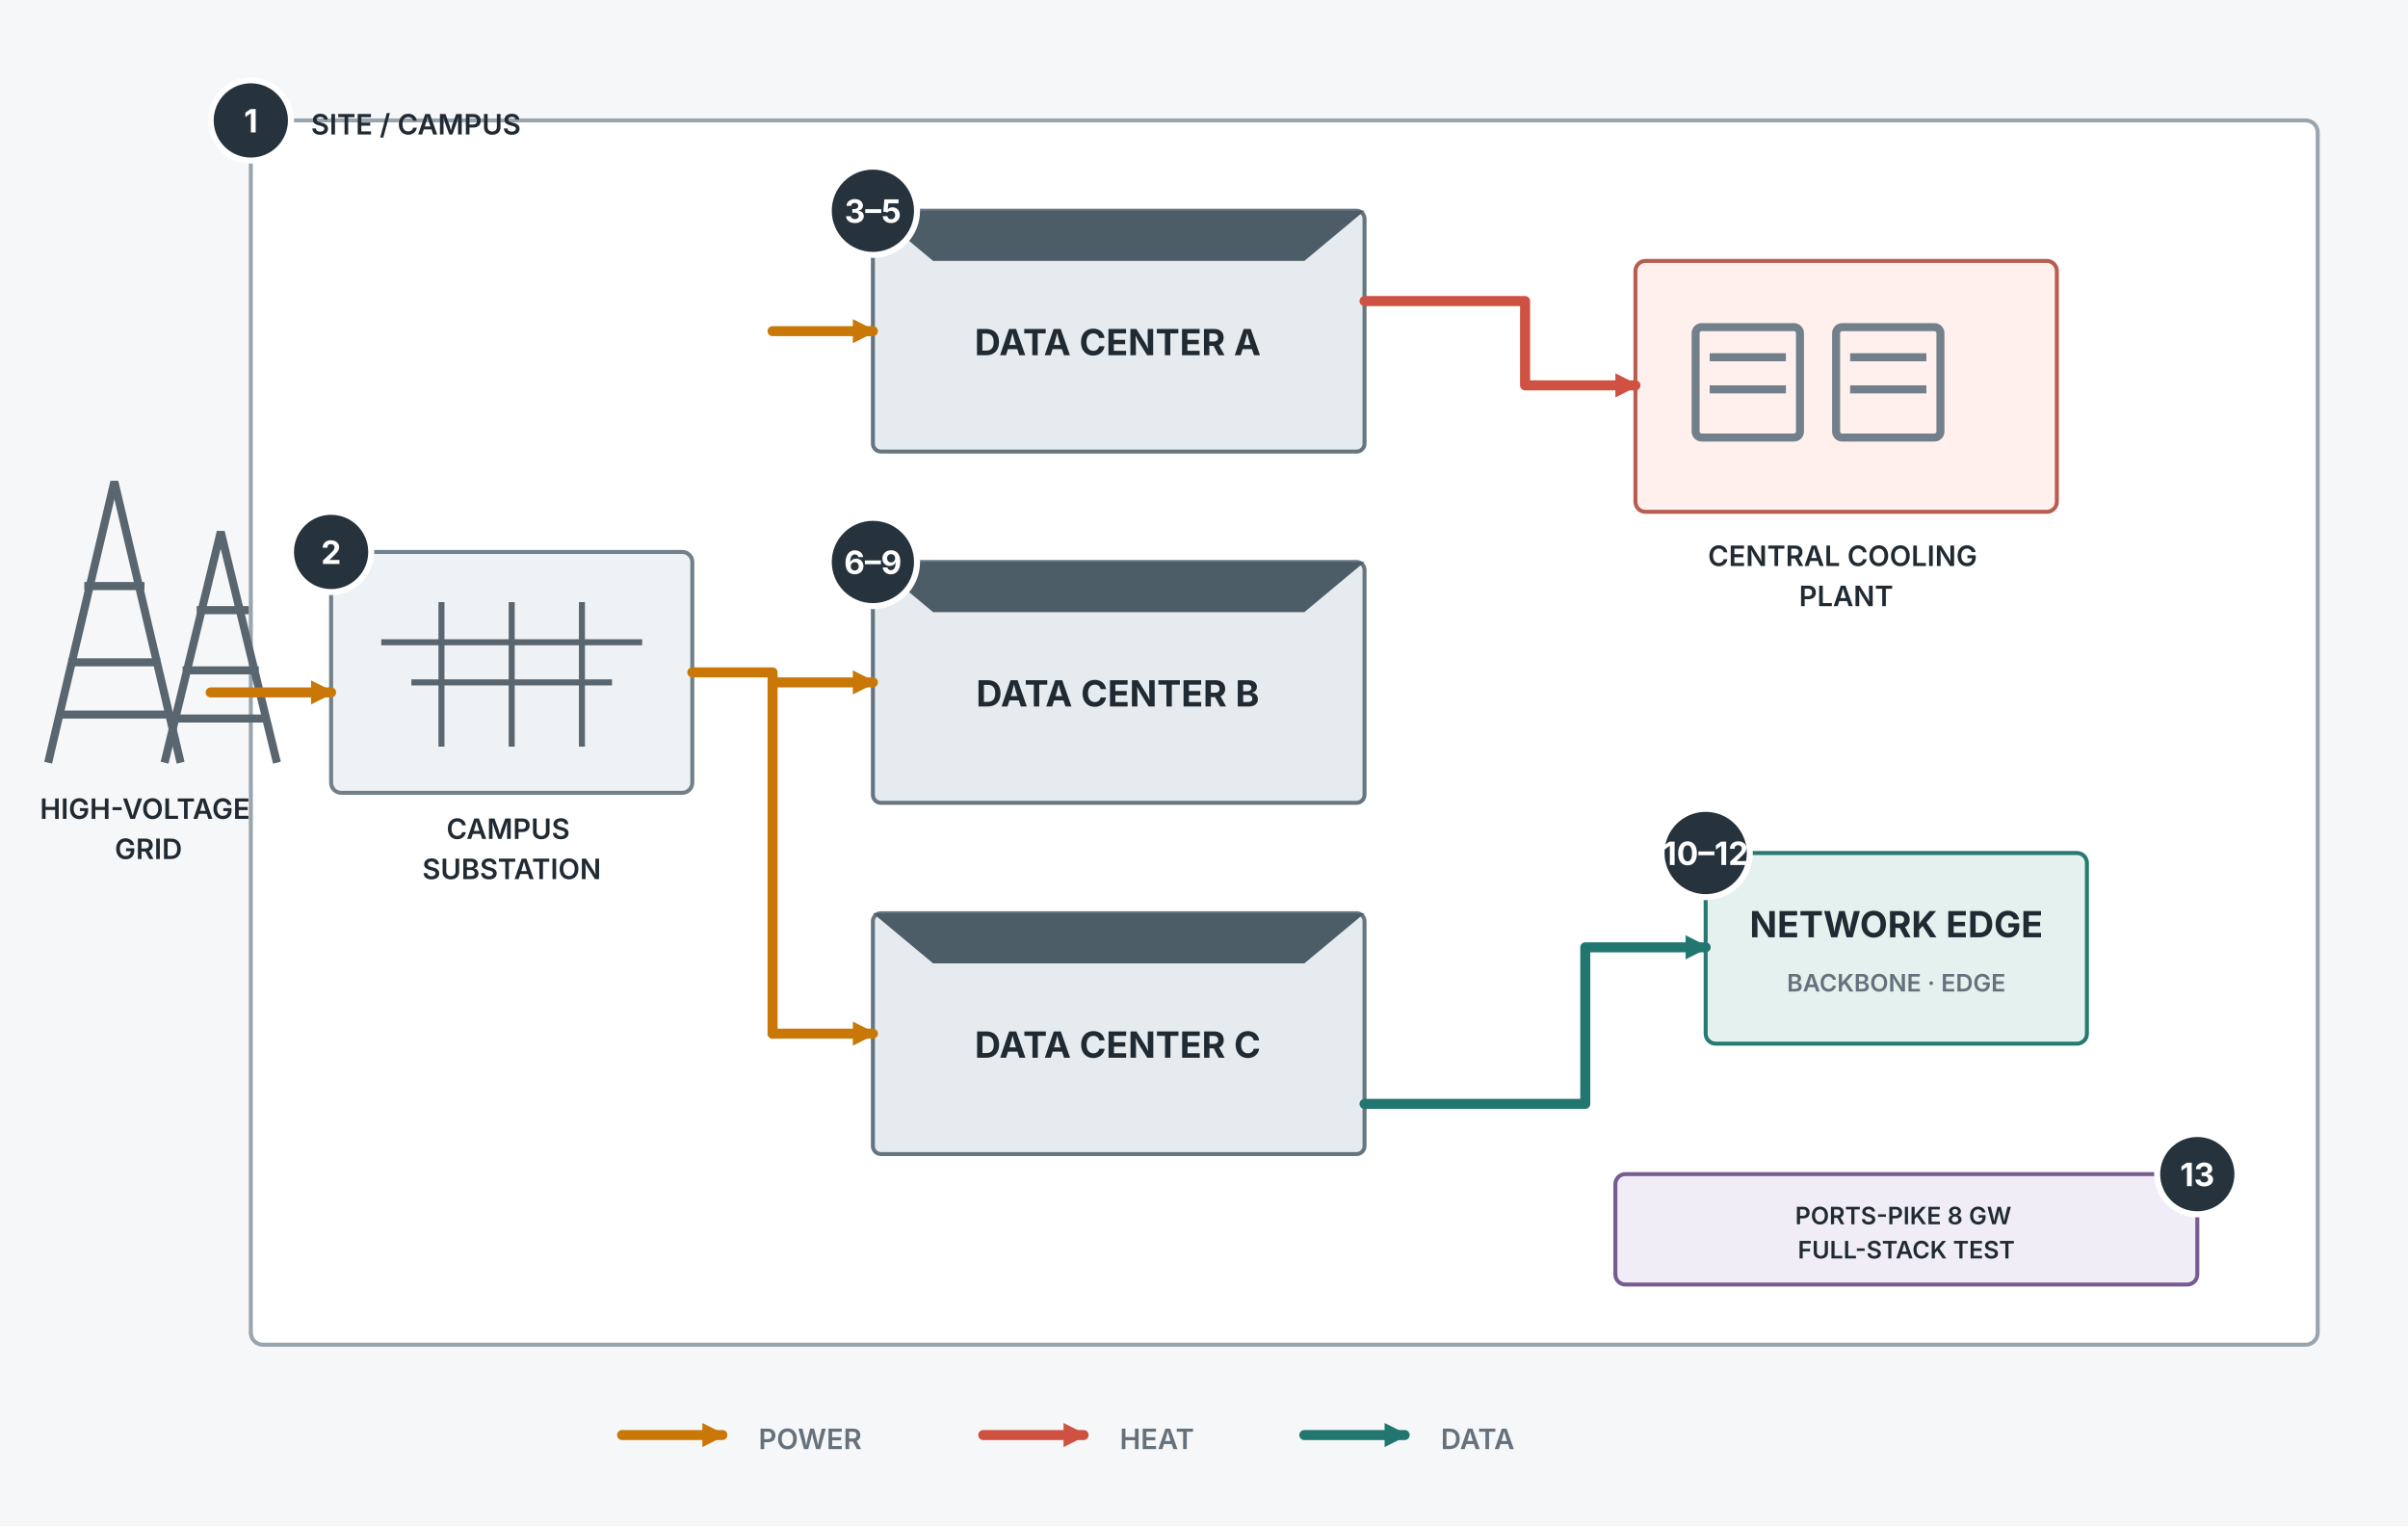
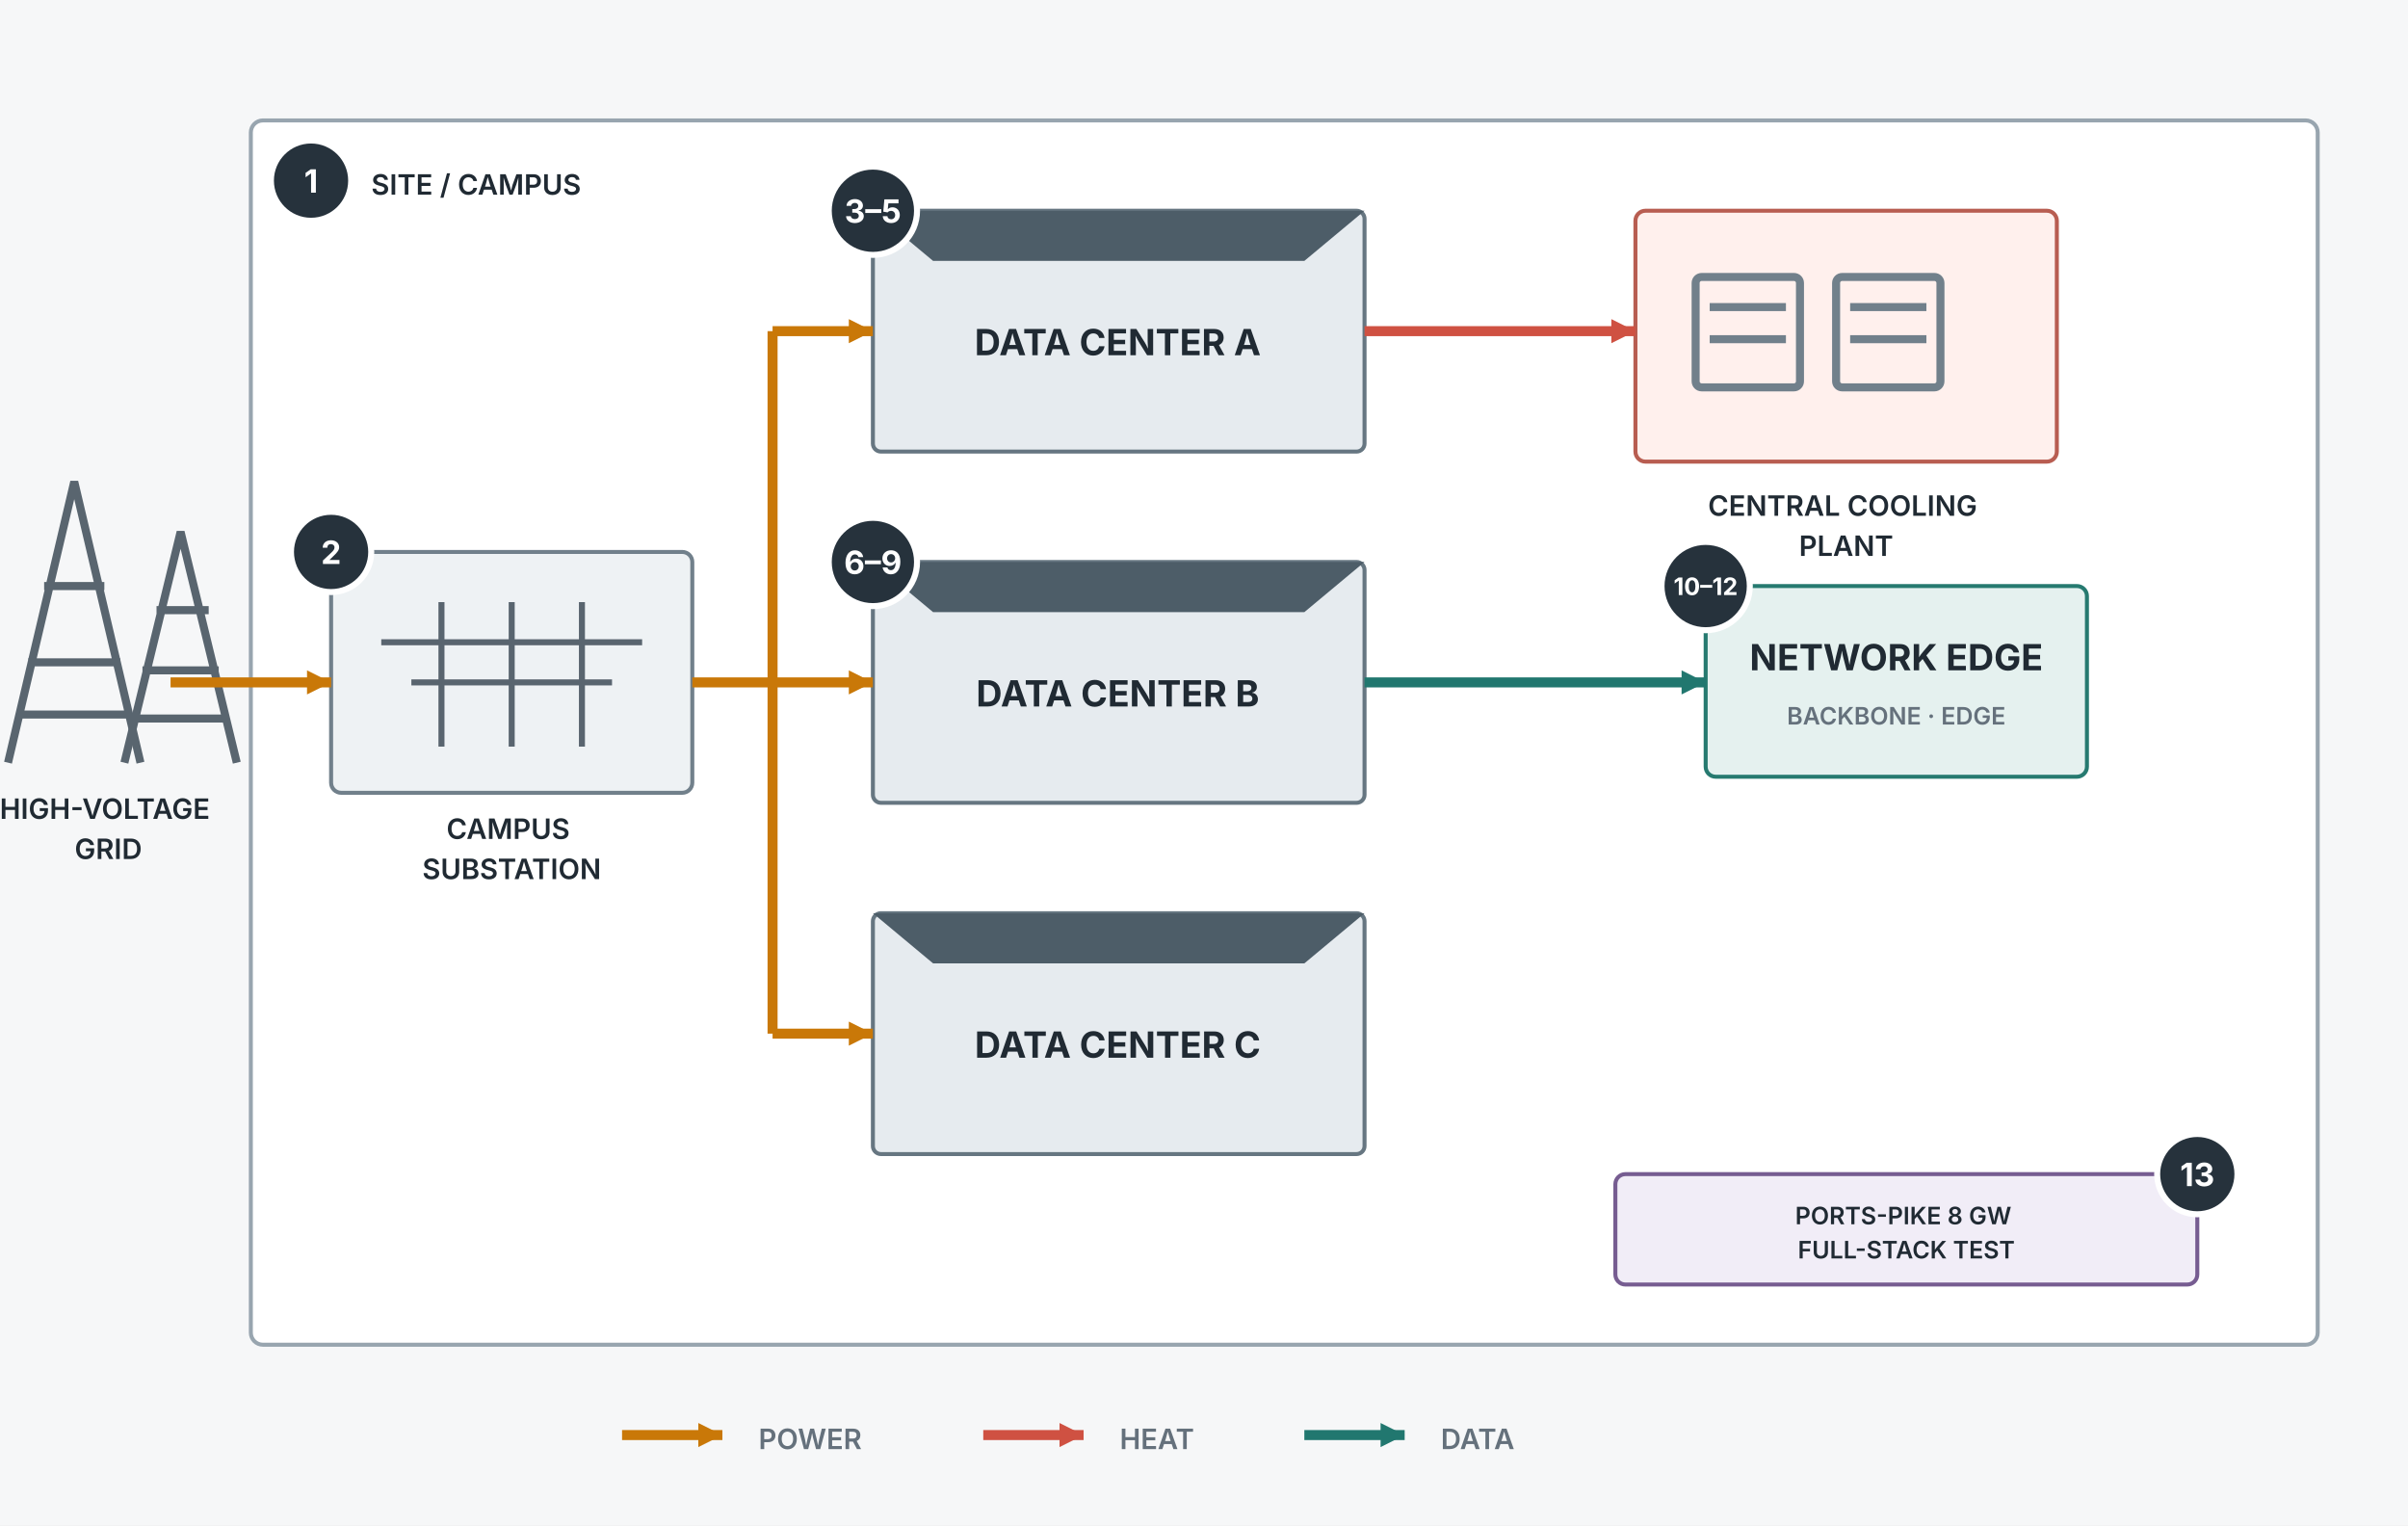
<svg xmlns="http://www.w3.org/2000/svg" width="1200" height="760" viewBox="0 0 1200 760" role="img" aria-labelledby="title desc">
  <defs>
-     <marker id="power-arrow" markerWidth="12" markerHeight="12" refX="10" refY="6" orient="auto" markerUnits="userSpaceOnUse">
+     <marker id="power-arrow" markerWidth="12" markerHeight="12" refX="12" refY="6" orient="auto" markerUnits="userSpaceOnUse">
      <path d="M0 0L12 6L0 12Z" fill="#c97808" />
    </marker>
-     <marker id="heat-arrow" markerWidth="12" markerHeight="12" refX="10" refY="6" orient="auto" markerUnits="userSpaceOnUse">
+     <marker id="heat-arrow" markerWidth="12" markerHeight="12" refX="12" refY="6" orient="auto" markerUnits="userSpaceOnUse">
      <path d="M0 0L12 6L0 12Z" fill="#cf5142" />
    </marker>
-     <marker id="data-arrow" markerWidth="12" markerHeight="12" refX="10" refY="6" orient="auto" markerUnits="userSpaceOnUse">
+     <marker id="data-arrow" markerWidth="12" markerHeight="12" refX="12" refY="6" orient="auto" markerUnits="userSpaceOnUse">
      <path d="M0 0L12 6L0 12Z" fill="#21776f" />
    </marker>
    <style>
      .bg{fill:#f6f7f8}.campus{fill:#fff;stroke:#98a5af;stroke-width:2}.building{fill:#e6ebef;stroke:#667681;stroke-width:2}.roof{fill:#4d5d68}.utility{fill:#eef2f4;stroke:#71808b;stroke-width:2}.cooling{fill:#fff0ed;stroke:#b85d51;stroke-width:2}.network{fill:#e5f1ef;stroke:#267a70;stroke-width:2}.case{fill:#f1edf7;stroke:#765c91;stroke-width:2}
      .ink{fill:#202a33}.muted{fill:#65717c}.label{font-family:-apple-system,BlinkMacSystemFont,"Segoe UI",sans-serif;font-size:18px;font-weight:700}.minor{font-family:-apple-system,BlinkMacSystemFont,"Segoe UI",sans-serif;font-size:14px;font-weight:600}.tiny{font-family:-apple-system,BlinkMacSystemFont,"Segoe UI",sans-serif;font-size:12px;font-weight:600}.center{text-anchor:middle}
-       .power{fill:none;stroke:#c97808;stroke-width:5;stroke-linecap:round;stroke-linejoin:round}.heat{fill:none;stroke:#cf5142;stroke-width:5;stroke-linecap:round;stroke-linejoin:round}.data{fill:none;stroke:#21776f;stroke-width:5;stroke-linecap:round;stroke-linejoin:round}.marker{fill:#26323c;stroke:#fff;stroke-width:3}.num{fill:#fff;font-family:-apple-system,BlinkMacSystemFont,"Segoe UI",sans-serif;font-size:16px;font-weight:700;text-anchor:middle;dominant-baseline:middle}
+       .power{fill:none;stroke:#c97808;stroke-width:5;stroke-linecap:butt;stroke-linejoin:round}.heat{fill:none;stroke:#cf5142;stroke-width:5;stroke-linecap:butt;stroke-linejoin:round}.data{fill:none;stroke:#21776f;stroke-width:5;stroke-linecap:butt;stroke-linejoin:round}.marker{fill:#26323c;stroke:#fff;stroke-width:3}.num{fill:#fff;font-family:-apple-system,BlinkMacSystemFont,"Segoe UI",sans-serif;font-size:16px;font-weight:700;text-anchor:middle;dominant-baseline:middle}.num-wide{font-size:12px}
    </style>
  </defs>
  <rect class="bg" width="1200" height="760" />
  <rect class="campus" x="125" y="60" width="1030" height="610" rx="6" />
-   <circle class="marker" cx="125" cy="60" r="20" />
-   <text class="num" x="125" y="60">1</text>
-   <text class="minor ink" x="155" y="67">SITE / CAMPUS</text>
-   <g stroke="#59656f" stroke-width="4" fill="none">
+   <circle class="marker" cx="155" cy="90" r="20" />
+   <text class="num" x="155" y="90">1</text>
+   <text class="minor ink" x="185" y="97">SITE / CAMPUS</text>
+   <g transform="translate(-20 0)" stroke="#59656f" stroke-width="4" fill="none">
    <path d="M24 380L57 240L90 380M34 330H80M29 356H85M42 292H72" />
    <path d="M82 380L110 265L138 380M91 334H129M87 358H133M98 304H124" />
  </g>
-   <text class="minor ink center" x="74" y="408">
-     <tspan x="74">HIGH-VOLTAGE</tspan>
-     <tspan x="74" dy="20">GRID</tspan>
+   <text class="minor ink center" x="54" y="408">
+     <tspan x="54">HIGH-VOLTAGE</tspan>
+     <tspan x="54" dy="20">GRID</tspan>
  </text>
  <rect class="utility" x="165" y="275" width="180" height="120" rx="5" />
  <circle class="marker" cx="165" cy="275" r="20" />
  <text class="num" x="165" y="275">2</text>
  <g stroke="#59656f" stroke-width="3" fill="none">
    <path d="M190 320H320M205 340H305M220 300V372M255 300V372M290 300V372" />
  </g>
  <text class="minor ink center" x="255" y="418">
    <tspan x="255">CAMPUS</tspan>
    <tspan x="255" dy="20">SUBSTATION</tspan>
  </text>
  <g>
    <rect class="building" x="435" y="105" width="245" height="120" rx="4" />
    <path class="roof" d="M435 105H680L650 130H465Z" />
    <text class="label ink center" x="557" y="177">DATA CENTER A</text>
    <circle class="marker" cx="435" cy="105" r="22" />
    <text class="num" x="435" y="105">3–5</text>
  </g>
  <g>
    <rect class="building" x="435" y="280" width="245" height="120" rx="4" />
    <path class="roof" d="M435 280H680L650 305H465Z" />
    <text class="label ink center" x="557" y="352">DATA CENTER B</text>
    <circle class="marker" cx="435" cy="280" r="22" />
    <text class="num" x="435" y="280">6–9</text>
  </g>
  <g>
    <rect class="building" x="435" y="455" width="245" height="120" rx="4" />
    <path class="roof" d="M435 455H680L650 480H465Z" />
    <text class="label ink center" x="557" y="527">DATA CENTER C</text>
  </g>
-   <rect class="cooling" x="815" y="130" width="210" height="125" rx="5" />
+   <rect class="cooling" x="815" y="105" width="210" height="125" rx="5" />
  <g stroke="#71808b" stroke-width="4" fill="none">
-     <rect x="845" y="163" width="52" height="55" rx="3" />
-     <rect x="915" y="163" width="52" height="55" rx="3" />
-     <path d="M852 178H890M852 194H890M922 178H960M922 194H960" />
+     <rect x="845" y="138" width="52" height="55" rx="3" />
+     <rect x="915" y="138" width="52" height="55" rx="3" />
+     <path d="M852 153H890M852 169H890M922 153H960M922 169H960" />
  </g>
-   <text class="minor ink center" x="920" y="282">
+   <text class="minor ink center" x="920" y="257">
    <tspan x="920">CENTRAL COOLING</tspan>
    <tspan x="920" dy="20">PLANT</tspan>
  </text>
-   <rect class="network" x="850" y="425" width="190" height="95" rx="5" />
-   <text class="label ink center" x="945" y="467">NETWORK EDGE</text>
-   <text class="tiny muted center" x="945" y="494">BACKBONE · EDGE</text>
-   <circle class="marker" cx="850" cy="425" r="22" />
-   <text class="num" x="850" y="425">10–12</text>
+   <rect class="network" x="850" y="292" width="190" height="95" rx="5" />
+   <text class="label ink center" x="945" y="334">NETWORK EDGE</text>
+   <text class="tiny muted center" x="945" y="361">BACKBONE · EDGE</text>
+   <circle class="marker" cx="850" cy="292" r="22" />
+   <text class="num num-wide" x="850" y="292">10–12</text>
  <rect class="case" x="805" y="585" width="290" height="55" rx="5" />
  <text class="tiny ink center" x="950" y="610">
    <tspan x="950">PORTS-PIKE 8 GW</tspan>
    <tspan x="950" dy="17">FULL-STACK TEST</tspan>
  </text>
  <circle class="marker" cx="1095" cy="585" r="20" />
  <text class="num" x="1095" y="585">13</text>
-   <path class="power" d="M105 345H165" marker-end="url(#power-arrow)" />
-   <path class="power" d="M345 335H385V515" />
+   <path class="power" d="M85 340H165" marker-end="url(#power-arrow)" />
+   <path class="power" d="M345 340H435" marker-end="url(#power-arrow)" />
+   <path class="power" d="M385 165V515" />
  <path class="power" d="M385 165H435" marker-end="url(#power-arrow)" />
-   <path class="power" d="M385 340H435" marker-end="url(#power-arrow)" />
  <path class="power" d="M385 515H435" marker-end="url(#power-arrow)" />
-   <path class="heat" d="M680 150H760V192H815" marker-end="url(#heat-arrow)" />
-   <path class="data" d="M680 550H790V472H850" marker-end="url(#data-arrow)" />
+   <path class="heat" d="M680 165H815" marker-end="url(#heat-arrow)" />
+   <path class="data" d="M680 340H850" marker-end="url(#data-arrow)" />
  <line class="power" x1="310" y1="715" x2="360" y2="715" marker-end="url(#power-arrow)" />
  <text class="minor muted" x="378" y="722">POWER</text>
  <line class="heat" x1="490" y1="715" x2="540" y2="715" marker-end="url(#heat-arrow)" />
  <text class="minor muted" x="558" y="722">HEAT</text>
  <line class="data" x1="650" y1="715" x2="700" y2="715" marker-end="url(#data-arrow)" />
  <text class="minor muted" x="718" y="722">DATA</text>
</svg>
